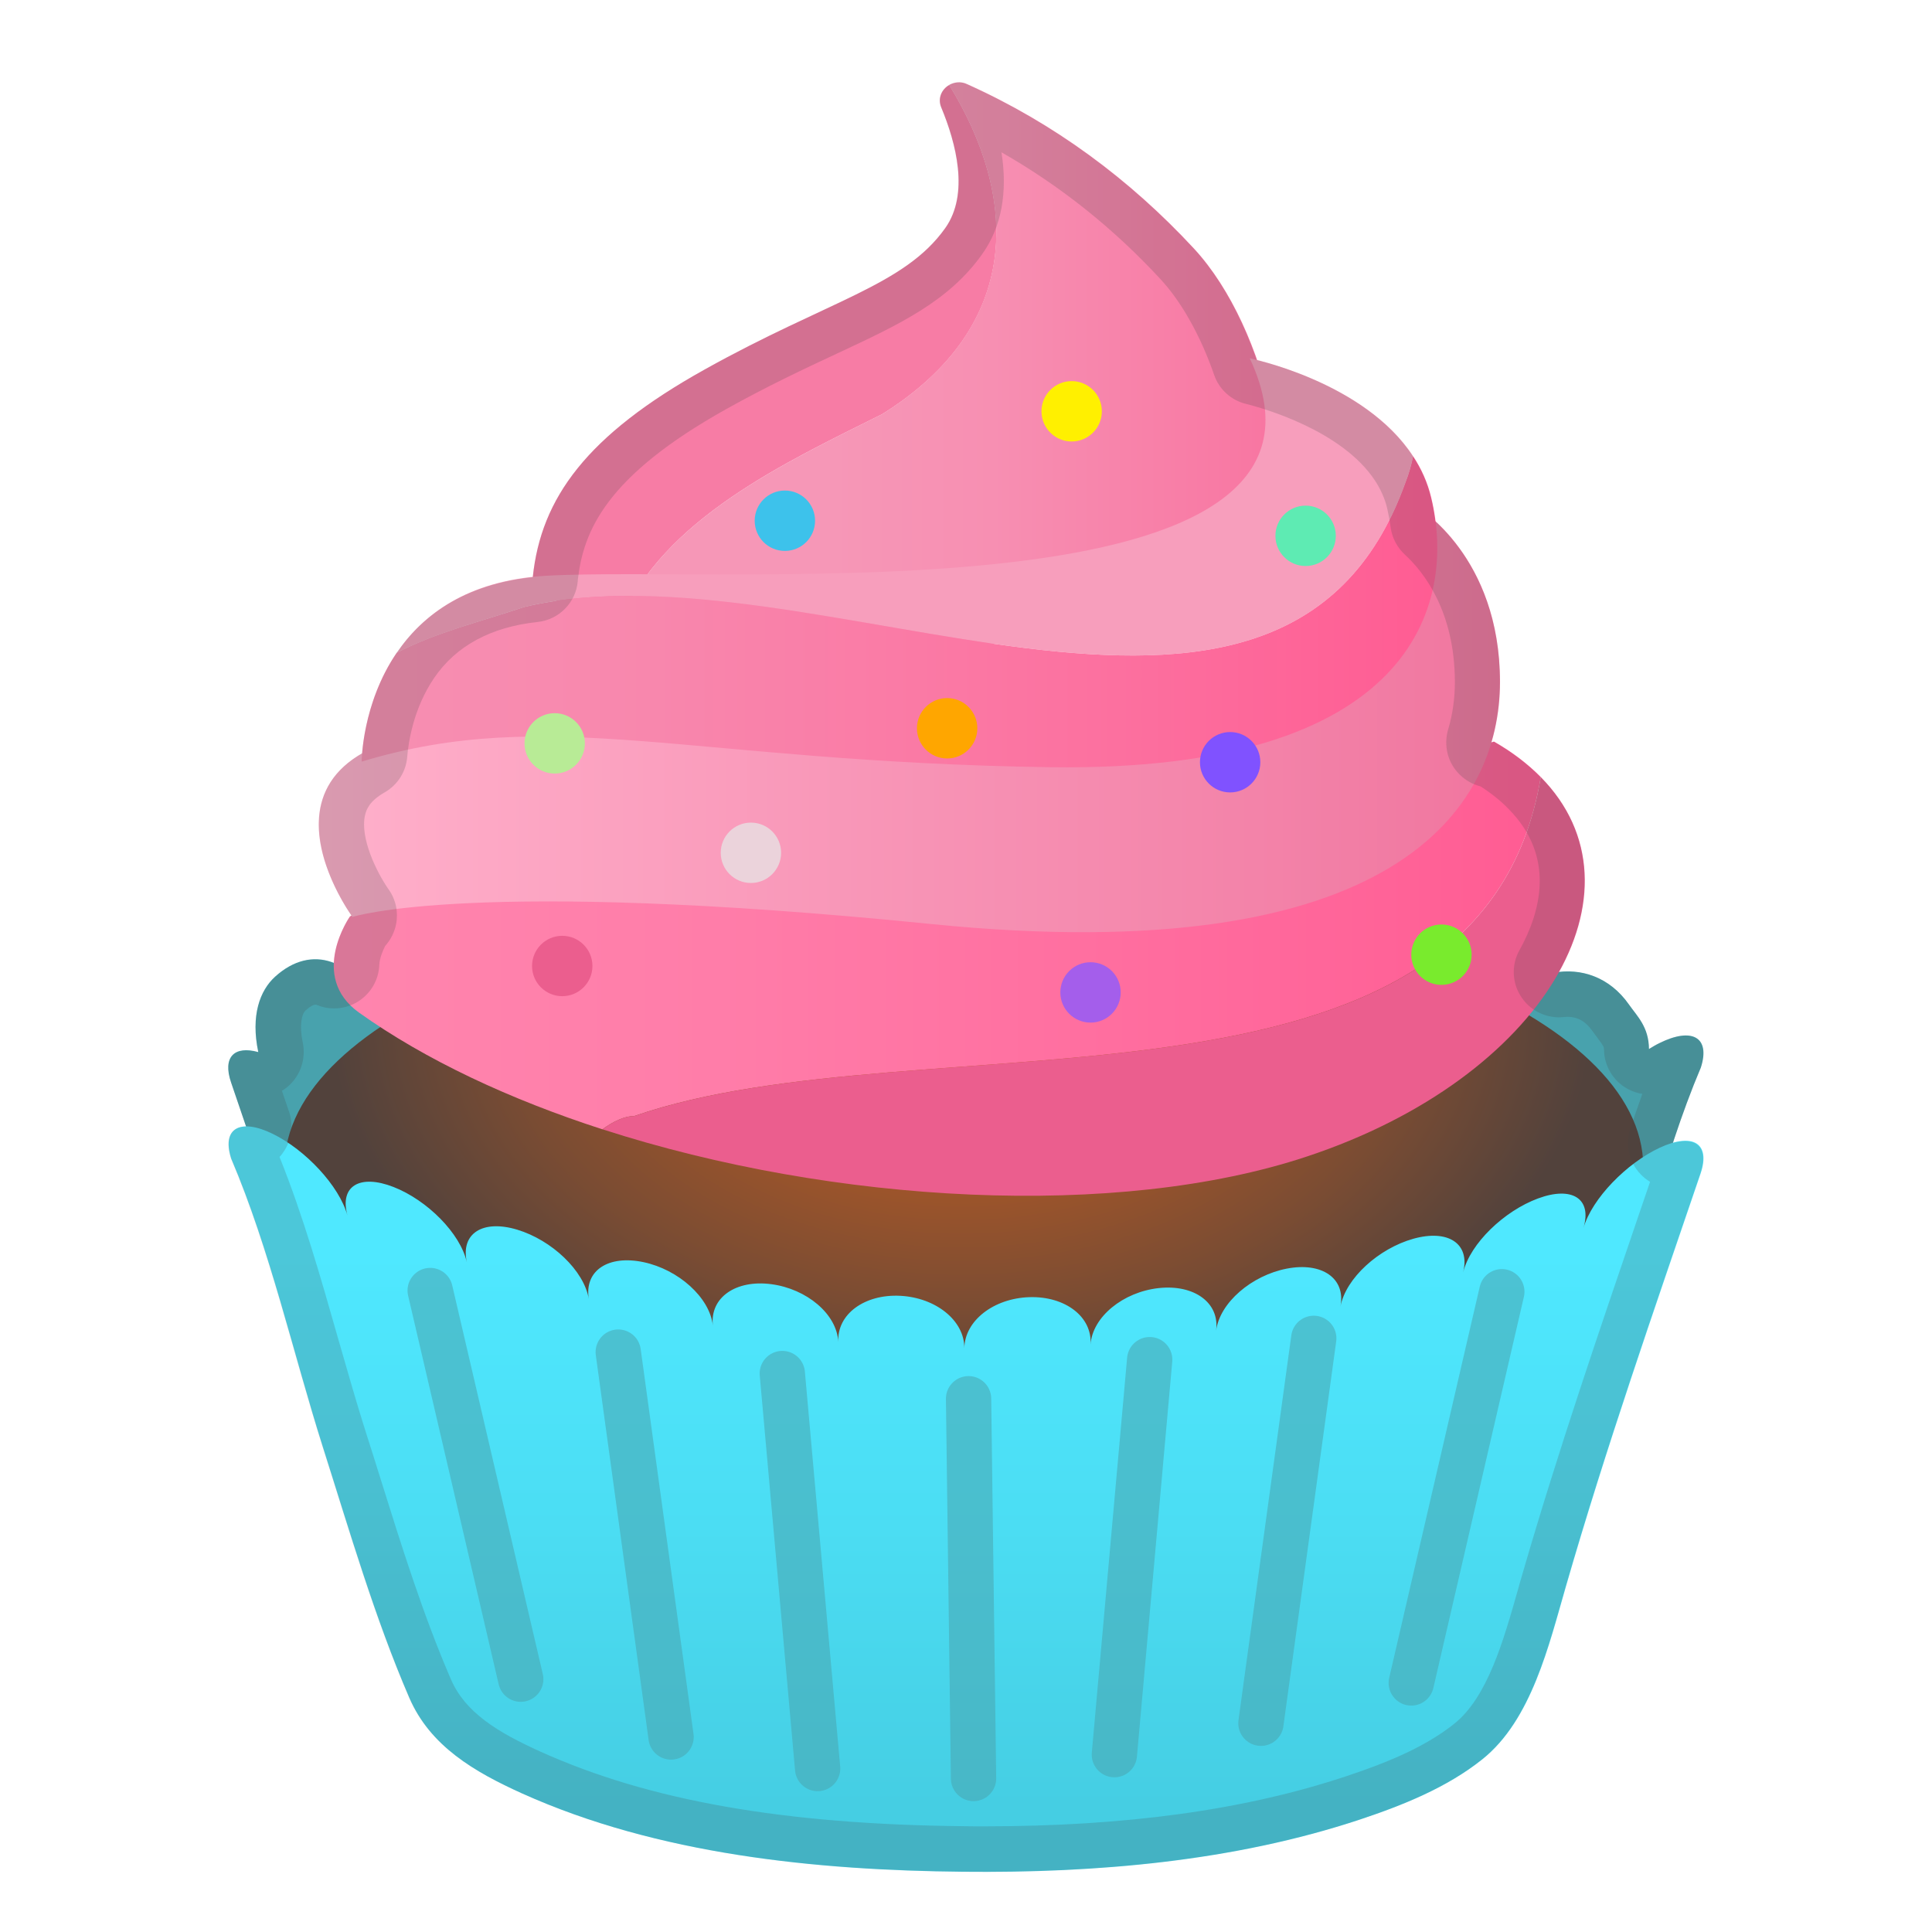
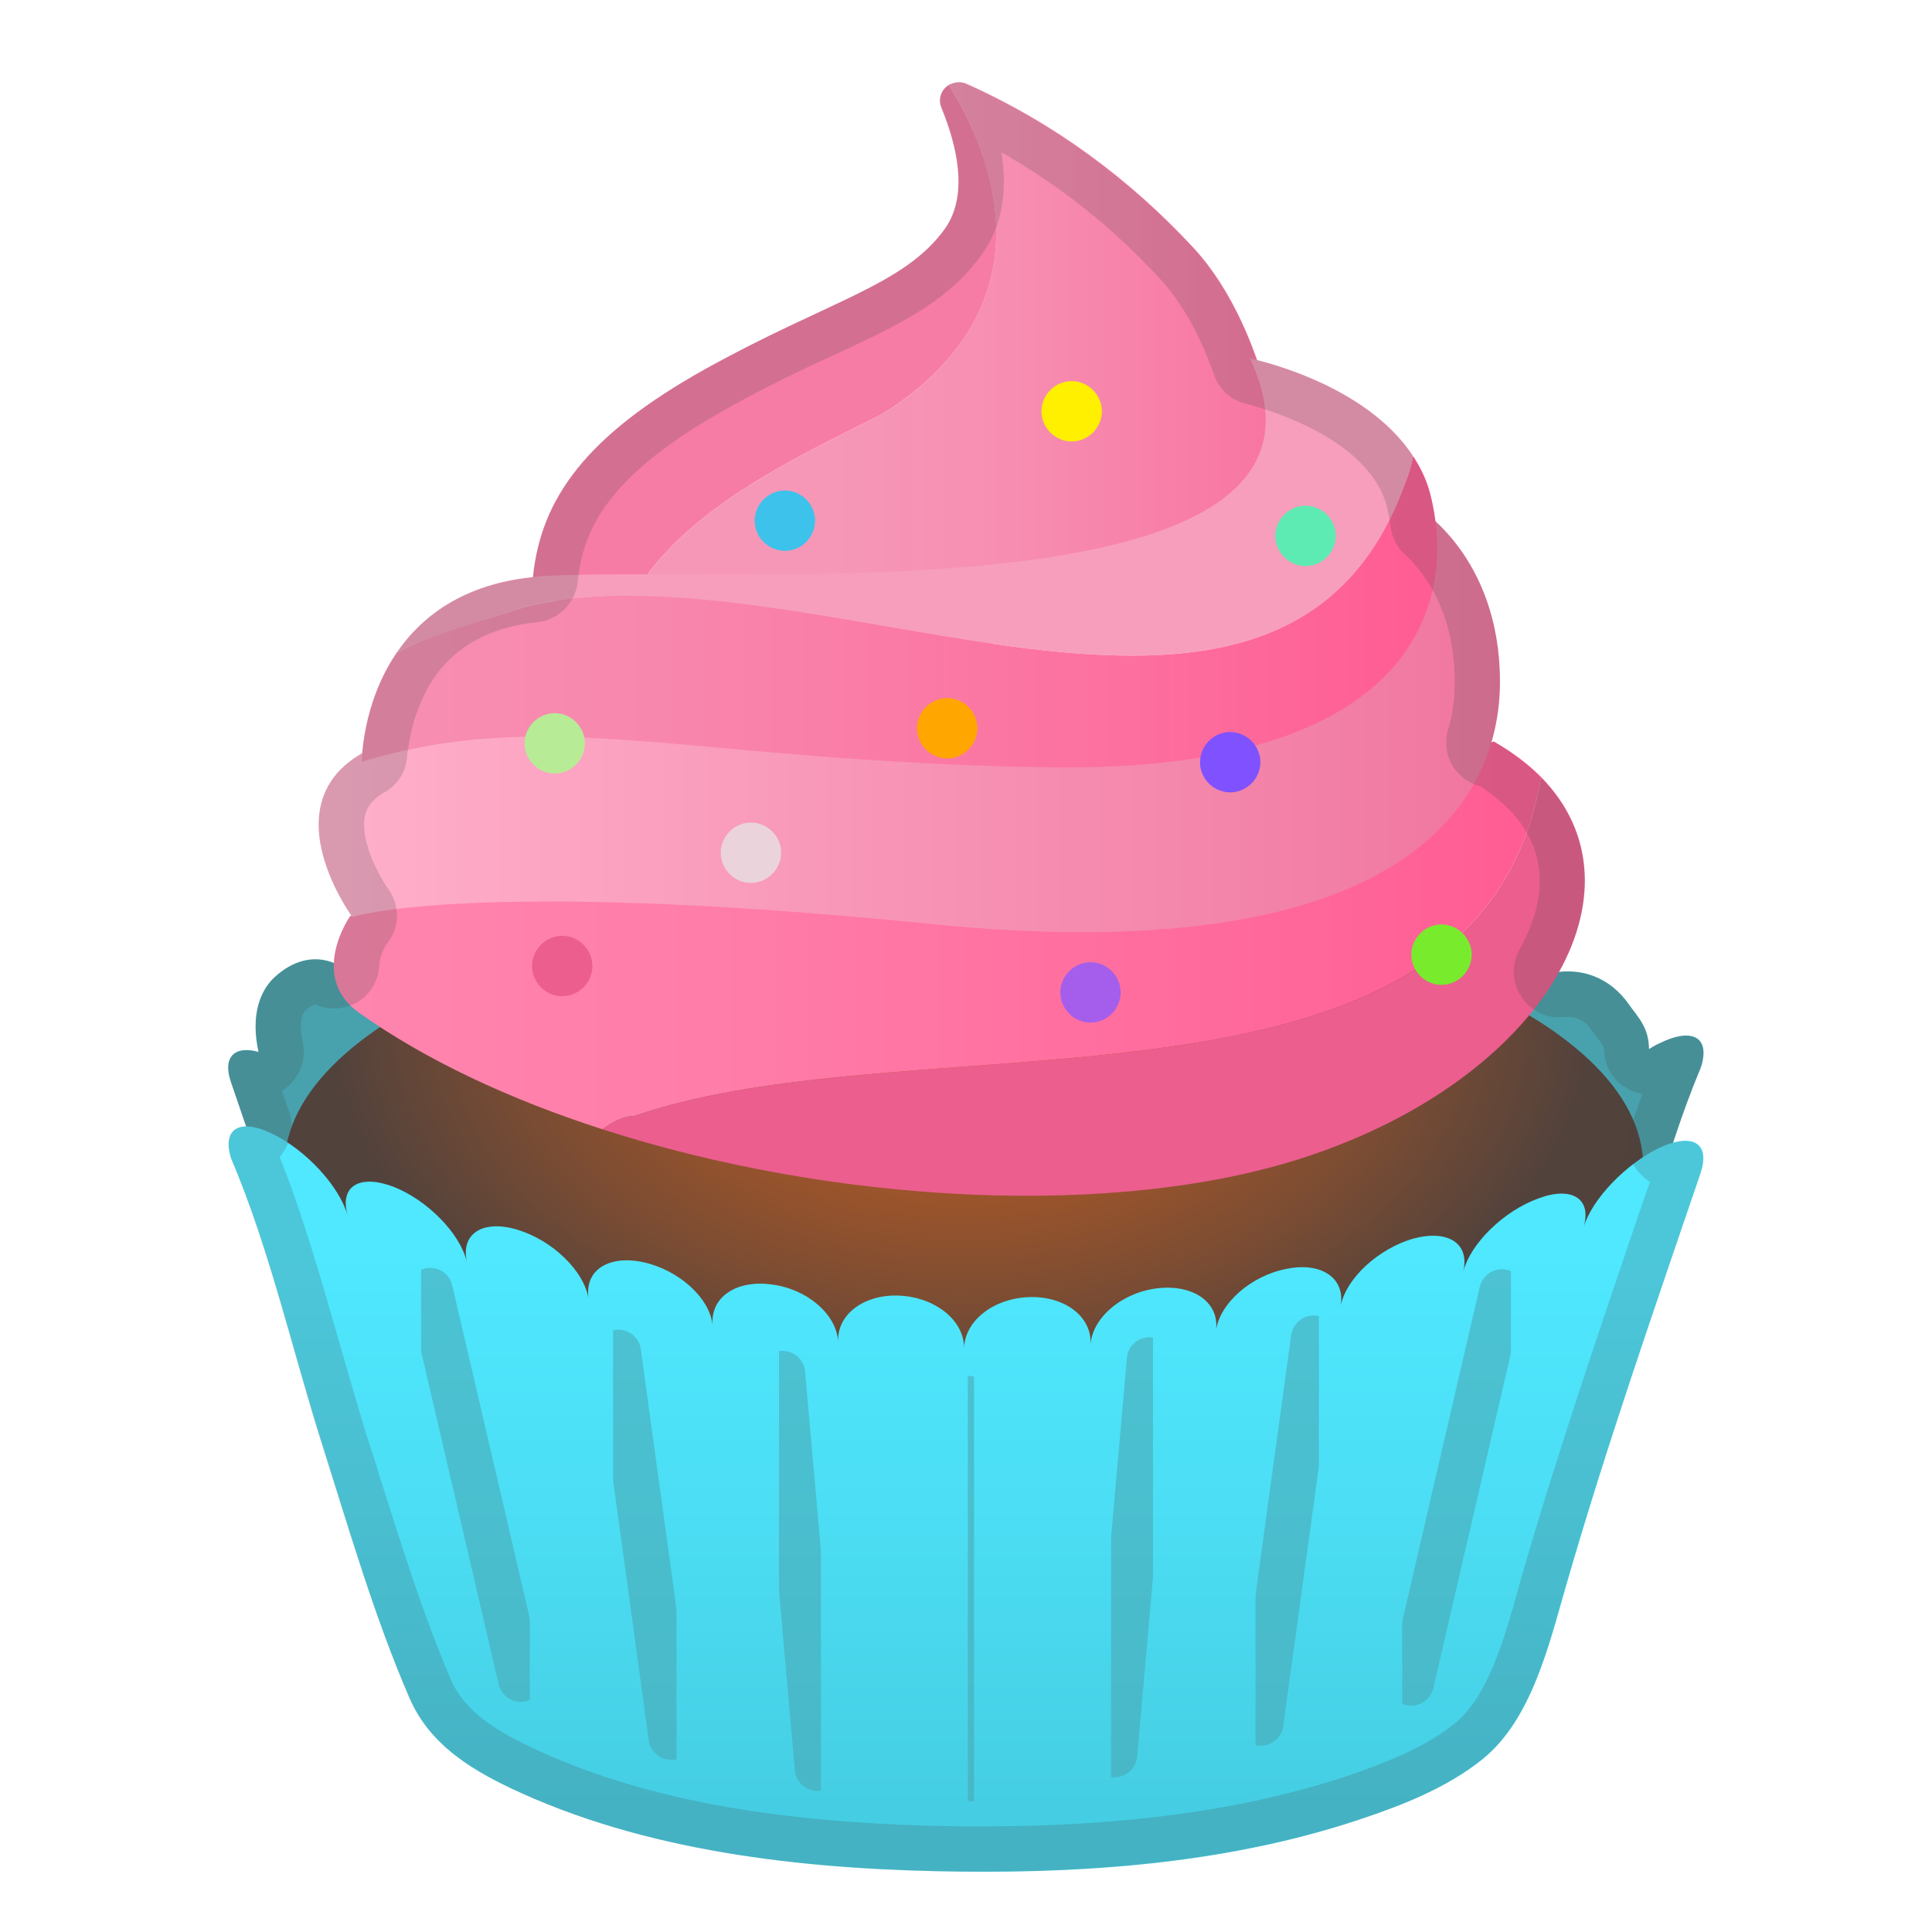
- <svg xmlns="http://www.w3.org/2000/svg" enable-background="new 0 0 128 128" viewBox="0 0 128 128">
-   <radialGradient id="a" cx="63.667" cy="67.667" gradientTransform="matrix(0 1 -1.5658 0 169.62 4)" gradientUnits="userSpaceOnUse" r="26.685">
-     <stop offset="0" stop-color="#be5d23" />
-     <stop offset=".158" stop-color="#b65b25" />
-     <stop offset=".407" stop-color="#9f552a" />
-     <stop offset=".715" stop-color="#7a4c33" />
-     <stop offset=".999" stop-color="#52423c" />
-   </radialGradient>
-   <linearGradient id="b" gradientUnits="userSpaceOnUse" x1="22.114" x2="102.08" y1="61.979" y2="61.979">
-     <stop offset="0" stop-color="#ff85ae" />
-     <stop offset=".317" stop-color="#ff7da9" />
-     <stop offset=".816" stop-color="#ff669a" />
-     <stop offset="1" stop-color="#ff5c93" />
-   </linearGradient>
-   <linearGradient id="c" gradientUnits="userSpaceOnUse" x1="21.117" x2="99.384" y1="47.691" y2="47.691">
-     <stop offset=".003" stop-color="#ffb0cb" />
-     <stop offset=".792" stop-color="#f383a9" />
-     <stop offset="1" stop-color="#f0769f" />
-   </linearGradient>
-   <linearGradient id="d" gradientUnits="userSpaceOnUse" x1="55.086" x2="87.012" y1="24.14" y2="24.14">
-     <stop offset="0" stop-color="#f697b7" />
-     <stop offset=".335" stop-color="#f78fb2" />
-     <stop offset=".862" stop-color="#f878a3" />
-     <stop offset="1" stop-color="#f9719f" />
-   </linearGradient>
-   <linearGradient id="e" gradientUnits="userSpaceOnUse" x1="23.961" x2="95.222" y1="40.522" y2="40.522">
-     <stop offset="0" stop-color="#f78fb2" />
-     <stop offset=".272" stop-color="#f887ad" />
-     <stop offset=".703" stop-color="#fc709f" />
-     <stop offset="1" stop-color="#ff5c93" />
-   </linearGradient>
-   <linearGradient id="f" gradientUnits="userSpaceOnUse" x1="64" x2="64" y1="83" y2="119.62">
-     <stop offset="0" stop-color="#4fe8ff" />
-     <stop offset=".497" stop-color="#4bddf3" />
-     <stop offset="1" stop-color="#45cee3" />
-   </linearGradient>
-   <path d="m109.94 69.11c-.23.11-.46.25-.69.39-.01-1.46-.78-2.17-1.32-2.94-2.6-3.72-7.62-2.31-9.1 1.11-.2.47 3.06 4.72 2.92 5.18-2.16.97-4.24 3.2-4.66 5.15.43-2.01-1.07-2.95-3.34-2.2s-4.42 2.91-4.73 4.91c.32-2-1.3-3.09-3.62-2.53s-4.39 2.55-4.6 4.54c.21-1.99-1.53-3.24-3.87-2.89s-4.34 2.17-4.44 4.15c.09-1.99-1.75-3.4-4.11-3.27s-4.27 1.77-4.25 3.76c-.02-1.98-1.96-3.58-4.32-3.66s-4.18 1.37-4.05 3.36c-.13-1.99-2.17-3.76-4.51-4.06-2.35-.3-4.06.98-3.82 2.97-.24-1.99-2.36-3.94-4.68-4.45s-3.92.61-3.57 2.61c-.35-1.99-2.54-4.11-4.83-4.82-2.29-.7-3.77.27-3.3 2.27-.46-2-5.51-10.45-6.06-11.7-1.48-3.42-4.33-4.5-6.77-2.28-1 .91-1.62 2.56-1.11 4.99-1.59-.44-2.38.33-1.8 2.02 3.17 9.26 6.3 18.68 8.9 28.15 1.11 4.05 2.26 9.3 5.52 12.32 2.34 2.16 5.26 3.66 8.07 4.87 8.39 3.6 17.7 4.7 26.37 4.76 9.28.06 21.08-2.18 29.29-6.85 3.11-1.76 6.07-3.81 7.46-7.26 2.29-5.72 3.95-11.72 5.7-17.46 1.99-6.52 3.49-13.44 6.07-19.53.64-2-.58-2.69-2.75-1.61z" fill="#48a2ad" />
-   <ellipse cx="63.86" cy="77.31" fill="url(#a)" rx="45.01" ry="18.09" />
-   <path d="m102.08 51.48c-.84-.85-1.87-1.65-3.1-2.35 0 0-28.68 9.33-48.64 8.32s-17.02-3.19-27.16 3.27c0 0-2.77 3.96.61 6.37 4.42 3.15 10 5.75 16.12 7.73.74-.54 1.48-.88 2.11-.88 19.03-6.61 56.05 1.77 60.06-22.46z" fill="url(#b)" />
-   <path d="m102.08 51.48c-4.01 24.23-41.03 15.85-60.05 22.46-.63 0-1.37.33-2.11.88 15.35 4.96 34.13 5.97 46.67 1.8 15.75-5.22 22.86-17.67 15.49-25.14z" fill="#eb5e8e" />
-   <path d="m93.95 33.63s5.43 3.22 5.43 11.55-6.93 19.13-37.68 16.04c-30.48-3.07-38.35-.47-38.35-.47s-9.34-12.68 10.18-12.61c17.47.06 43.45 2.12 49.57-1.76 9.11-5.8 9.45-5.96 10.85-12.75z" fill="url(#c)" />
-   <path d="m58.45 27.44c9.46-5.91 8.95-14.5 4.44-21.81-.49.28-.78.87-.53 1.48.99 2.38 1.87 5.74.27 8-2.71 3.82-7.73 4.79-15.94 9.37-7.83 4.36-10.84 8.52-11.39 13.74-.05.49.23.96.69 1.19.88.44 2.56 1.16 5.1 1.82 2.76-6.83 11.07-10.65 17.36-13.79z" fill="#f77ca5" />
-   <path d="m79.09 16.45c-4.23-4.56-9.23-8.28-15.02-10.88-.42-.19-.85-.13-1.19.06 4.51 7.3 5.02 15.89-4.44 21.81-6.28 3.14-14.59 6.96-17.36 13.79 2.76.72 6.54 1.37 11.46 1.52 12.06.36 28.31-.3 31.07-5.03 2.77-4.72.46-15.9-4.52-21.27z" fill="url(#d)" />
-   <path d="m93.1 32c.23-.58.4-1.18.52-1.78-3.24-4.96-10.82-6.48-10.82-6.48 8.22 17.5-34.56 13.69-46.68 14.41-5.16.31-8.12 2.58-9.83 5.1 2.53-1.32 5.49-2.05 8.46-3.04 19.14-4.56 50.14 14.59 58.35-8.21z" fill="#f79ebc" />
-   <path d="m94.82 32.96c-.24-1.01-.66-1.92-1.2-2.74-.12.61-.29 1.2-.52 1.78-8.21 22.8-39.21 3.65-58.36 8.21-2.96.99-5.93 1.71-8.46 3.04-2.31 3.39-2.32 7.21-2.32 7.21 12.47-3.78 21.67.02 45.64.37 23.97.33 26.94-10.71 25.22-17.87z" fill="url(#e)" />
-   <path d="m109.96 76.04c-2.19 1.02-4.48 3.36-5.05 5.31.58-1.95-.77-2.78-3.01-1.95-2.25.83-4.49 2.98-4.96 4.89.47-1.91-1.01-2.86-3.3-2.22s-4.48 2.61-4.83 4.49c.36-1.88-1.24-2.96-3.56-2.51s-4.44 2.25-4.68 4.11c.25-1.86-1.47-3.08-3.81-2.82-2.35.26-4.38 1.9-4.51 3.74.13-1.84-1.68-3.21-4.04-3.14s-4.3 1.55-4.32 3.39c.02-1.84-1.89-3.36-4.25-3.48-2.35-.12-4.2 1.21-4.1 3.06-.09-1.85-2.09-3.52-4.44-3.83-2.34-.31-4.08.88-3.87 2.74-.21-1.86-2.28-3.71-4.6-4.2s-3.93.55-3.62 2.44c-.32-1.89-2.46-3.9-4.74-4.59s-3.77.24-3.34 2.16c-.43-1.92-2.63-4.12-4.86-4.99s-3.59-.07-3.05 1.89c-.54-1.96-2.78-4.35-4.95-5.41s-3.39-.37-2.75 1.64c2.58 6.06 4.09 12.85 6.08 19.13 1.76 5.53 3.42 11.26 5.72 16.59 1.39 3.22 4.33 4.92 7.47 6.34 8.99 4.05 19.49 5.1 29.23 5.19 8.8.09 17.92-.68 26.31-3.47 2.82-.94 5.74-2.11 8.08-3.98 3.27-2.61 4.42-7.6 5.54-11.46 2.67-9.24 5.82-18.25 8.92-27.35.68-2.02-.52-2.73-2.71-1.71z" fill="url(#f)" />
-   <circle cx="36.75" cy="49.25" fill="#b8eb96" r="2" />
-   <circle cx="49.75" cy="56.5" fill="#ebd3db" r="2" />
-   <circle cx="37.25" cy="64" fill="#eb5e8e" r="2" />
-   <circle cx="52" cy="34.5" fill="#3dc2eb" r="2" />
-   <circle cx="62.75" cy="48.25" fill="#ffa600" r="2" />
-   <circle cx="95.5" cy="63.25" fill="#79eb2d" r="2" />
-   <circle cx="71" cy="27.25" fill="#fff000" r="2" />
-   <circle cx="81.5" cy="50.5" fill="#8052ff" r="2" />
-   <circle cx="86.5" cy="35.5" fill="#5eebb3" r="2" />
-   <circle cx="72.25" cy="65.75" fill="#a45eeb" r="2" />
-   <g style="fill:none;stroke:#49a5b0;stroke-linecap:round;stroke-linejoin:round;stroke-miterlimit:10;stroke-width:3">
-     <path d="m28.5 85.5 6 25.75" opacity=".56" />
-     <path d="m99.5 85.58-6 25.92" opacity=".56" />
-     <path d="m40.96 89.58 3.5 25.5" opacity=".56" />
-     <path d="m87.04 88.67-3.5 25.5" opacity=".56" />
-     <path d="m51.83 91 2.34 26.17" opacity=".56" />
-     <path d="m76.17 90.08-2.34 26.17" opacity=".56" />
-     <path d="m64.17 92.67.33 25.16" opacity=".56" />
+ <svg xmlns="http://www.w3.org/2000/svg" xmlns:xlink="http://www.w3.org/1999/xlink" width="16pt" height="16pt" viewBox="0 0 16 16" version="1.1">
+   <defs>
+     <radialGradient id="radial0" gradientUnits="userSpaceOnUse" cx="63.667" cy="67.667" fx="63.667" fy="67.667" r="26.685" gradientTransform="matrix(0,0.125,-0.195725,0,21.2025,0.5)">
+       <stop offset="0" style="stop-color:rgb(74.51%,36.471%,13.725%);stop-opacity:1;" />
+       <stop offset="0.158" style="stop-color:rgb(71.373%,35.686%,14.51%);stop-opacity:1;" />
+       <stop offset="0.407" style="stop-color:rgb(62.353%,33.333%,16.471%);stop-opacity:1;" />
+       <stop offset="0.715" style="stop-color:rgb(47.843%,29.804%,20%);stop-opacity:1;" />
+       <stop offset="0.999" style="stop-color:rgb(32.157%,25.882%,23.529%);stop-opacity:1;" />
+     </radialGradient>
+     <linearGradient id="linear0" gradientUnits="userSpaceOnUse" x1="22.114" y1="61.979" x2="102.08" y2="61.979" gradientTransform="matrix(0.125,0,0,0.125,0,0)">
+       <stop offset="0" style="stop-color:rgb(100%,52.157%,68.235%);stop-opacity:1;" />
+       <stop offset="0.317" style="stop-color:rgb(100%,49.02%,66.275%);stop-opacity:1;" />
+       <stop offset="0.816" style="stop-color:rgb(100%,40%,60.392%);stop-opacity:1;" />
+       <stop offset="1" style="stop-color:rgb(100%,36.078%,57.647%);stop-opacity:1;" />
+     </linearGradient>
+     <linearGradient id="linear1" gradientUnits="userSpaceOnUse" x1="21.117" y1="47.691" x2="99.384" y2="47.691" gradientTransform="matrix(0.125,0,0,0.125,0,0)">
+       <stop offset="0.003" style="stop-color:rgb(100%,69.02%,79.608%);stop-opacity:1;" />
+       <stop offset="0.792" style="stop-color:rgb(95.294%,51.373%,66.275%);stop-opacity:1;" />
+       <stop offset="1" style="stop-color:rgb(94.118%,46.275%,62.353%);stop-opacity:1;" />
+     </linearGradient>
+     <linearGradient id="linear2" gradientUnits="userSpaceOnUse" x1="55.086" y1="24.14" x2="87.012" y2="24.14" gradientTransform="matrix(0.125,0,0,0.125,0,0)">
+       <stop offset="0" style="stop-color:rgb(96.471%,59.216%,71.765%);stop-opacity:1;" />
+       <stop offset="0.335" style="stop-color:rgb(96.863%,56.078%,69.804%);stop-opacity:1;" />
+       <stop offset="0.862" style="stop-color:rgb(97.255%,47.059%,63.922%);stop-opacity:1;" />
+       <stop offset="1" style="stop-color:rgb(97.647%,44.314%,62.353%);stop-opacity:1;" />
+     </linearGradient>
+     <linearGradient id="linear3" gradientUnits="userSpaceOnUse" x1="23.961" y1="40.522" x2="95.222" y2="40.522" gradientTransform="matrix(0.125,0,0,0.125,0,0)">
+       <stop offset="0" style="stop-color:rgb(96.863%,56.078%,69.804%);stop-opacity:1;" />
+       <stop offset="0.272" style="stop-color:rgb(97.255%,52.941%,67.843%);stop-opacity:1;" />
+       <stop offset="0.703" style="stop-color:rgb(98.824%,43.922%,62.353%);stop-opacity:1;" />
+       <stop offset="1" style="stop-color:rgb(100%,36.078%,57.647%);stop-opacity:1;" />
+     </linearGradient>
+     <linearGradient id="linear4" gradientUnits="userSpaceOnUse" x1="64" y1="83" x2="64" y2="119.62" gradientTransform="matrix(0.125,0,0,0.125,0,0)">
+       <stop offset="0" style="stop-color:rgb(30.98%,90.98%,100%);stop-opacity:1;" />
+       <stop offset="0.497" style="stop-color:rgb(29.412%,86.667%,95.294%);stop-opacity:1;" />
+       <stop offset="1" style="stop-color:rgb(27.059%,80.784%,89.02%);stop-opacity:1;" />
+     </linearGradient>
+     <filter id="alpha" filterUnits="objectBoundingBox" x="0%" y="0%" width="100%" height="100%">
+       <feColorMatrix type="matrix" in="SourceGraphic" values="0 0 0 0 1 0 0 0 0 1 0 0 0 0 1 0 0 0 1 0" />
+     </filter>
+     <mask id="mask0">
+       <g filter="url(#alpha)">
+         <rect x="0" y="0" width="16" height="16" style="fill:rgb(0%,0%,0%);fill-opacity:0.561;stroke:none;" />
+       </g>
+     </mask>
+     <clipPath id="clip1">
+       <rect x="0" y="0" width="16" height="16" />
+     </clipPath>
+     <g id="surface5" clip-path="url(#clip1)">
+       <path style="fill:none;stroke-width:3;stroke-linecap:round;stroke-linejoin:round;stroke:rgb(28.627%,64.706%,69.02%);stroke-opacity:1;stroke-miterlimit:10;" d="M 28.5 85.5 L 34.5 111.25 " transform="matrix(0.125,0,0,0.125,0,0)" />
+     </g>
+     <mask id="mask1">
+       <g filter="url(#alpha)">
+         <rect x="0" y="0" width="16" height="16" style="fill:rgb(0%,0%,0%);fill-opacity:0.561;stroke:none;" />
+       </g>
+     </mask>
+     <clipPath id="clip2">
+       <rect x="0" y="0" width="16" height="16" />
+     </clipPath>
+     <g id="surface8" clip-path="url(#clip2)">
+       <path style="fill:none;stroke-width:3;stroke-linecap:round;stroke-linejoin:round;stroke:rgb(28.627%,64.706%,69.02%);stroke-opacity:1;stroke-miterlimit:10;" d="M 99.5 85.594 L 93.5 111.5 " transform="matrix(0.125,0,0,0.125,0,0)" />
+     </g>
+     <mask id="mask2">
+       <g filter="url(#alpha)">
+         <rect x="0" y="0" width="16" height="16" style="fill:rgb(0%,0%,0%);fill-opacity:0.561;stroke:none;" />
+       </g>
+     </mask>
+     <clipPath id="clip3">
+       <rect x="0" y="0" width="16" height="16" />
+     </clipPath>
+     <g id="surface11" clip-path="url(#clip3)">
+       <path style="fill:none;stroke-width:3;stroke-linecap:round;stroke-linejoin:round;stroke:rgb(28.627%,64.706%,69.02%);stroke-opacity:1;stroke-miterlimit:10;" d="M 40.969 89.594 L 44.469 115.094 " transform="matrix(0.125,0,0,0.125,0,0)" />
+     </g>
+     <mask id="mask3">
+       <g filter="url(#alpha)">
+         <rect x="0" y="0" width="16" height="16" style="fill:rgb(0%,0%,0%);fill-opacity:0.561;stroke:none;" />
+       </g>
+     </mask>
+     <clipPath id="clip4">
+       <rect x="0" y="0" width="16" height="16" />
+     </clipPath>
+     <g id="surface14" clip-path="url(#clip4)">
+       <path style="fill:none;stroke-width:3;stroke-linecap:round;stroke-linejoin:round;stroke:rgb(28.627%,64.706%,69.02%);stroke-opacity:1;stroke-miterlimit:10;" d="M 87.031 88.656 L 83.531 114.156 " transform="matrix(0.125,0,0,0.125,0,0)" />
+     </g>
+     <mask id="mask4">
+       <g filter="url(#alpha)">
+         <rect x="0" y="0" width="16" height="16" style="fill:rgb(0%,0%,0%);fill-opacity:0.561;stroke:none;" />
+       </g>
+     </mask>
+     <clipPath id="clip5">
+       <rect x="0" y="0" width="16" height="16" />
+     </clipPath>
+     <g id="surface17" clip-path="url(#clip5)">
+       <path style="fill:none;stroke-width:3;stroke-linecap:round;stroke-linejoin:round;stroke:rgb(28.627%,64.706%,69.02%);stroke-opacity:1;stroke-miterlimit:10;" d="M 51.844 91 L 54.156 117.156 " transform="matrix(0.125,0,0,0.125,0,0)" />
+     </g>
+     <mask id="mask5">
+       <g filter="url(#alpha)">
+         <rect x="0" y="0" width="16" height="16" style="fill:rgb(0%,0%,0%);fill-opacity:0.561;stroke:none;" />
+       </g>
+     </mask>
+     <clipPath id="clip6">
+       <rect x="0" y="0" width="16" height="16" />
+     </clipPath>
+     <g id="surface20" clip-path="url(#clip6)">
+       <path style="fill:none;stroke-width:3;stroke-linecap:round;stroke-linejoin:round;stroke:rgb(28.627%,64.706%,69.02%);stroke-opacity:1;stroke-miterlimit:10;" d="M 76.156 90.094 L 73.844 116.25 " transform="matrix(0.125,0,0,0.125,0,0)" />
+     </g>
+     <mask id="mask6">
+       <g filter="url(#alpha)">
+         <rect x="0" y="0" width="16" height="16" style="fill:rgb(0%,0%,0%);fill-opacity:0.561;stroke:none;" />
+       </g>
+     </mask>
+     <clipPath id="clip7">
+       <rect x="0" y="0" width="16" height="16" />
+     </clipPath>
+     <g id="surface23" clip-path="url(#clip7)">
+       <path style="fill:none;stroke-width:3;stroke-linecap:round;stroke-linejoin:round;stroke:rgb(28.627%,64.706%,69.02%);stroke-opacity:1;stroke-miterlimit:10;" d="M 64.156 92.656 L 64.5 117.844 " transform="matrix(0.125,0,0,0.125,0,0)" />
+     </g>
+     <mask id="mask7">
+       <g filter="url(#alpha)">
+         <rect x="0" y="0" width="16" height="16" style="fill:rgb(0%,0%,0%);fill-opacity:0.2;stroke:none;" />
+       </g>
+     </mask>
+     <clipPath id="clip8">
+       <rect x="0" y="0" width="16" height="16" />
+     </clipPath>
+     <g id="surface26" clip-path="url(#clip8)">
+       <path style=" stroke:none;fill-rule:nonzero;fill:rgb(25.882%,25.882%,25.882%);fill-opacity:1;" d="M 8.293 1.262 C 8.777 1.535 9.219 1.887 9.609 2.312 C 9.785 2.5 9.941 2.781 10.055 3.105 C 10.098 3.227 10.195 3.316 10.32 3.344 C 10.449 3.379 11.113 3.559 11.391 3.984 C 11.438 4.055 11.469 4.129 11.488 4.207 C 11.5 4.258 11.508 4.309 11.516 4.363 C 11.527 4.453 11.57 4.535 11.637 4.594 C 11.789 4.734 12.047 5.059 12.047 5.648 C 12.047 5.785 12.031 5.918 11.992 6.043 C 11.953 6.176 11.988 6.32 12.09 6.418 C 12.141 6.465 12.199 6.496 12.262 6.512 C 12.348 6.57 12.426 6.633 12.492 6.699 C 12.887 7.098 12.758 7.555 12.582 7.867 C 12.516 7.992 12.52 8.141 12.602 8.258 C 12.672 8.363 12.789 8.426 12.91 8.426 C 12.926 8.426 12.941 8.422 12.953 8.422 C 12.965 8.422 12.977 8.422 12.984 8.422 C 13.066 8.422 13.133 8.457 13.184 8.535 C 13.199 8.555 13.215 8.578 13.23 8.598 C 13.281 8.664 13.281 8.672 13.285 8.691 C 13.285 8.828 13.359 8.953 13.48 9.016 C 13.516 9.039 13.559 9.051 13.602 9.059 C 13.57 9.148 13.535 9.246 13.5 9.348 C 13.457 9.48 13.488 9.625 13.586 9.723 C 13.609 9.75 13.637 9.77 13.664 9.789 L 13.578 10.035 C 13.246 11.012 12.902 12.02 12.609 13.031 C 12.594 13.078 12.582 13.125 12.57 13.172 C 12.453 13.586 12.32 14.055 12.043 14.277 C 11.785 14.484 11.445 14.609 11.148 14.711 C 10.309 14.988 9.324 15.125 8.145 15.125 C 8.09 15.125 8.035 15.125 7.984 15.125 C 6.492 15.109 5.379 14.914 4.48 14.508 C 4.117 14.344 3.852 14.18 3.734 13.91 C 3.504 13.375 3.324 12.793 3.145 12.23 C 3.109 12.109 3.07 11.988 3.031 11.871 C 2.953 11.613 2.875 11.344 2.801 11.086 C 2.656 10.586 2.512 10.07 2.316 9.582 C 2.328 9.57 2.336 9.559 2.344 9.543 C 2.414 9.445 2.434 9.32 2.395 9.207 L 2.344 9.062 C 2.34 9.055 2.34 9.043 2.336 9.035 C 2.359 9.02 2.379 9.004 2.398 8.984 C 2.492 8.895 2.535 8.766 2.508 8.637 C 2.477 8.492 2.496 8.398 2.531 8.367 C 2.57 8.332 2.598 8.32 2.613 8.32 C 2.613 8.32 2.617 8.32 2.625 8.324 C 2.672 8.344 2.719 8.352 2.766 8.352 C 2.836 8.352 2.91 8.332 2.969 8.293 C 3.074 8.227 3.137 8.113 3.141 7.992 C 3.145 7.934 3.172 7.871 3.191 7.832 C 3.234 7.785 3.266 7.723 3.281 7.656 C 3.301 7.555 3.277 7.449 3.219 7.367 C 3.117 7.223 2.98 6.941 3.023 6.754 C 3.035 6.703 3.062 6.633 3.184 6.562 C 3.293 6.5 3.363 6.391 3.371 6.266 C 3.383 6.156 3.422 5.871 3.594 5.613 C 3.777 5.348 4.066 5.191 4.453 5.152 C 4.629 5.133 4.77 4.988 4.785 4.812 L 4.785 4.805 C 4.832 4.398 5.016 3.945 6.016 3.387 C 6.363 3.191 6.664 3.051 6.93 2.93 C 7.449 2.688 7.855 2.496 8.133 2.105 C 8.293 1.883 8.348 1.594 8.293 1.262 M 7.941 0.68 C 7.914 0.68 7.887 0.691 7.859 0.703 C 7.797 0.738 7.762 0.812 7.793 0.891 C 7.918 1.188 8.027 1.605 7.828 1.891 C 7.488 2.367 6.859 2.488 5.836 3.059 C 4.859 3.605 4.48 4.125 4.414 4.777 L 4.414 4.781 C 3.832 4.84 3.488 5.109 3.285 5.406 C 3.062 5.734 3.012 6.094 3 6.238 C 2.285 6.648 2.844 7.488 2.91 7.582 C 2.906 7.586 2.902 7.59 2.898 7.59 C 2.898 7.59 2.773 7.77 2.766 7.977 C 2.715 7.957 2.664 7.945 2.609 7.945 C 2.5 7.945 2.387 7.992 2.277 8.09 C 2.152 8.203 2.078 8.41 2.141 8.715 C 2.102 8.703 2.07 8.699 2.039 8.699 C 1.91 8.699 1.855 8.797 1.914 8.969 C 1.957 9.086 1.996 9.207 2.039 9.328 C 1.914 9.328 1.859 9.422 1.914 9.594 C 2.234 10.352 2.422 11.199 2.672 11.984 C 2.891 12.676 3.102 13.391 3.387 14.059 C 3.562 14.461 3.93 14.672 4.32 14.852 C 5.445 15.359 6.758 15.488 7.977 15.5 C 8.031 15.5 8.086 15.5 8.141 15.5 C 9.188 15.5 10.266 15.398 11.266 15.066 C 11.617 14.949 11.98 14.805 12.273 14.57 C 12.684 14.242 12.828 13.621 12.965 13.137 C 13.301 11.984 13.695 10.855 14.082 9.719 C 14.141 9.547 14.086 9.449 13.953 9.449 C 13.926 9.449 13.891 9.453 13.855 9.465 C 13.922 9.254 14 9.047 14.082 8.844 C 14.141 8.672 14.086 8.578 13.957 8.578 C 13.898 8.578 13.828 8.598 13.742 8.641 C 13.711 8.652 13.684 8.672 13.656 8.688 C 13.652 8.504 13.559 8.418 13.488 8.32 C 13.355 8.129 13.168 8.047 12.984 8.047 C 12.957 8.047 12.934 8.047 12.91 8.051 C 13.227 7.48 13.203 6.887 12.758 6.438 C 12.652 6.328 12.523 6.23 12.371 6.141 C 12.371 6.141 12.363 6.145 12.352 6.148 C 12.398 5.98 12.422 5.809 12.422 5.648 C 12.422 4.914 12.086 4.5 11.887 4.316 C 11.879 4.25 11.867 4.184 11.852 4.121 C 11.82 3.992 11.766 3.879 11.699 3.777 C 11.355 3.25 10.617 3.035 10.406 2.98 C 10.285 2.629 10.105 2.297 9.887 2.059 C 9.355 1.488 8.73 1.023 8.008 0.699 C 7.988 0.688 7.965 0.68 7.941 0.68 Z M 7.941 0.68 " />
+     </g>
+   </defs>
+   <g id="surface1">
+     <path style=" stroke:none;fill-rule:nonzero;fill:rgb(28.235%,63.529%,67.843%);fill-opacity:1;" d="M 13.742 8.641 C 13.715 8.652 13.684 8.672 13.656 8.688 C 13.656 8.504 13.559 8.418 13.492 8.32 C 13.168 7.855 12.539 8.031 12.355 8.457 C 12.328 8.516 12.734 9.047 12.719 9.105 C 12.449 9.227 12.188 9.508 12.137 9.75 C 12.191 9.5 12.004 9.383 11.719 9.477 C 11.434 9.57 11.168 9.84 11.129 10.09 C 11.168 9.84 10.965 9.703 10.676 9.773 C 10.387 9.844 10.125 10.09 10.102 10.34 C 10.125 10.09 9.91 9.934 9.617 9.98 C 9.324 10.023 9.074 10.25 9.062 10.496 C 9.074 10.25 8.844 10.074 8.547 10.09 C 8.254 10.105 8.016 10.309 8.016 10.559 C 8.016 10.312 7.77 10.109 7.477 10.102 C 7.18 10.09 6.953 10.273 6.969 10.52 C 6.953 10.273 6.699 10.051 6.406 10.016 C 6.113 9.977 5.898 10.137 5.93 10.387 C 5.898 10.137 5.633 9.891 5.344 9.828 C 5.055 9.766 4.855 9.906 4.898 10.156 C 4.855 9.906 4.578 9.641 4.293 9.551 C 4.008 9.465 3.824 9.586 3.883 9.836 C 3.824 9.586 3.191 8.531 3.125 8.375 C 2.938 7.945 2.582 7.812 2.277 8.09 C 2.152 8.203 2.074 8.41 2.141 8.711 C 1.941 8.656 1.84 8.754 1.914 8.965 C 2.309 10.121 2.703 11.301 3.027 12.484 C 3.164 12.988 3.309 13.645 3.715 14.023 C 4.008 14.293 4.375 14.48 4.727 14.633 C 5.773 15.082 6.938 15.219 8.02 15.227 C 9.18 15.234 10.656 14.953 11.684 14.371 C 12.07 14.152 12.441 13.895 12.613 13.465 C 12.902 12.75 13.109 12 13.328 11.281 C 13.578 10.465 13.766 9.602 14.086 8.84 C 14.168 8.59 14.016 8.504 13.742 8.641 Z M 13.742 8.641 " />
+     <path style=" stroke:none;fill-rule:nonzero;fill:url(#radial0);" d="M 13.609 9.664 C 13.609 8.414 11.09 7.402 7.984 7.402 C 4.875 7.402 2.355 8.414 2.355 9.664 C 2.355 10.914 4.875 11.926 7.984 11.926 C 11.09 11.926 13.609 10.914 13.609 9.664 Z M 13.609 9.664 " />
+     <path style=" stroke:none;fill-rule:nonzero;fill:url(#linear0);" d="M 12.762 6.434 C 12.656 6.328 12.527 6.23 12.371 6.141 C 12.371 6.141 8.789 7.309 6.293 7.18 C 3.797 7.055 4.164 6.781 2.898 7.59 C 2.898 7.59 2.551 8.086 2.973 8.387 C 3.527 8.781 4.223 9.105 4.988 9.352 C 5.082 9.285 5.172 9.242 5.254 9.242 C 7.633 8.418 12.258 9.465 12.762 6.434 Z M 12.762 6.434 " />
+     <path style=" stroke:none;fill-rule:nonzero;fill:rgb(92.157%,36.863%,55.686%);fill-opacity:1;" d="M 12.762 6.434 C 12.258 9.465 7.633 8.418 5.254 9.242 C 5.176 9.242 5.082 9.285 4.988 9.352 C 6.91 9.973 9.258 10.098 10.824 9.578 C 12.793 8.926 13.68 7.367 12.762 6.434 Z M 12.762 6.434 " />
+     <path style=" stroke:none;fill-rule:nonzero;fill:url(#linear1);" d="M 11.742 4.203 C 11.742 4.203 12.422 4.605 12.422 5.648 C 12.422 6.688 11.555 8.039 7.711 7.652 C 3.902 7.27 2.918 7.594 2.918 7.594 C 2.918 7.594 1.75 6.008 4.191 6.016 C 6.375 6.023 9.621 6.281 10.387 5.797 C 11.527 5.074 11.57 5.051 11.742 4.203 Z M 11.742 4.203 " />
+     <path style=" stroke:none;fill-rule:nonzero;fill:rgb(96.863%,48.627%,64.706%);fill-opacity:1;" d="M 7.305 3.43 C 8.488 2.691 8.426 1.617 7.859 0.703 C 7.801 0.738 7.766 0.812 7.797 0.891 C 7.918 1.188 8.027 1.605 7.828 1.891 C 7.488 2.367 6.863 2.488 5.836 3.059 C 4.859 3.605 4.48 4.125 4.414 4.777 C 4.406 4.84 4.441 4.898 4.5 4.926 C 4.609 4.98 4.82 5.07 5.137 5.152 C 5.48 4.301 6.52 3.824 7.305 3.43 Z M 7.305 3.43 " />
+     <path style=" stroke:none;fill-rule:nonzero;fill:url(#linear2);" d="M 9.887 2.055 C 9.359 1.484 8.734 1.02 8.008 0.695 C 7.957 0.672 7.902 0.68 7.859 0.703 C 8.422 1.617 8.488 2.691 7.305 3.43 C 6.52 3.824 5.48 4.301 5.137 5.152 C 5.48 5.242 5.953 5.324 6.566 5.344 C 8.074 5.391 10.105 5.305 10.453 4.715 C 10.797 4.125 10.508 2.727 9.887 2.055 Z M 9.887 2.055 " />
+     <path style=" stroke:none;fill-rule:nonzero;fill:rgb(96.863%,61.961%,73.725%);fill-opacity:1;" d="M 11.637 4 C 11.668 3.926 11.688 3.852 11.703 3.777 C 11.297 3.156 10.352 2.969 10.352 2.969 C 11.379 5.156 6.031 4.68 4.516 4.77 C 3.871 4.809 3.5 5.09 3.285 5.406 C 3.602 5.242 3.973 5.148 4.344 5.027 C 6.734 4.457 10.609 6.852 11.637 4 Z M 11.637 4 " />
+     <path style=" stroke:none;fill-rule:nonzero;fill:url(#linear3);" d="M 11.852 4.121 C 11.824 3.992 11.77 3.879 11.703 3.777 C 11.688 3.855 11.668 3.926 11.637 4 C 10.609 6.852 6.734 4.457 4.344 5.027 C 3.973 5.148 3.602 5.238 3.285 5.406 C 2.996 5.828 2.996 6.309 2.996 6.309 C 4.555 5.836 5.703 6.309 8.699 6.355 C 11.695 6.395 12.066 5.016 11.852 4.121 Z M 11.852 4.121 " />
+     <path style=" stroke:none;fill-rule:nonzero;fill:url(#linear4);" d="M 13.746 9.504 C 13.473 9.633 13.184 9.926 13.113 10.168 C 13.188 9.926 13.016 9.82 12.738 9.926 C 12.457 10.027 12.176 10.297 12.117 10.535 C 12.176 10.297 11.992 10.18 11.703 10.258 C 11.418 10.34 11.145 10.586 11.102 10.82 C 11.145 10.586 10.945 10.449 10.656 10.508 C 10.367 10.562 10.102 10.789 10.07 11.02 C 10.102 10.789 9.887 10.637 9.594 10.668 C 9.301 10.699 9.047 10.906 9.031 11.137 C 9.047 10.906 8.82 10.734 8.527 10.742 C 8.23 10.75 7.988 10.938 7.984 11.168 C 7.988 10.938 7.75 10.746 7.453 10.73 C 7.16 10.715 6.93 10.883 6.941 11.113 C 6.93 10.883 6.68 10.672 6.387 10.637 C 6.094 10.598 5.879 10.746 5.902 10.977 C 5.879 10.746 5.617 10.516 5.328 10.453 C 5.039 10.391 4.836 10.52 4.875 10.758 C 4.836 10.52 4.57 10.27 4.285 10.184 C 4 10.098 3.812 10.215 3.867 10.453 C 3.812 10.215 3.539 9.938 3.258 9.828 C 2.98 9.723 2.809 9.82 2.879 10.066 C 2.809 9.82 2.531 9.523 2.258 9.391 C 1.988 9.258 1.836 9.344 1.914 9.594 C 2.238 10.352 2.426 11.203 2.676 11.984 C 2.895 12.676 3.102 13.395 3.391 14.059 C 3.562 14.461 3.93 14.676 4.324 14.852 C 5.449 15.359 6.762 15.488 7.977 15.5 C 9.078 15.512 10.219 15.418 11.266 15.066 C 11.617 14.949 11.984 14.805 12.277 14.57 C 12.684 14.242 12.828 13.621 12.969 13.137 C 13.301 11.984 13.695 10.855 14.082 9.719 C 14.168 9.465 14.02 9.379 13.746 9.504 Z M 13.746 9.504 " />
+     <path style=" stroke:none;fill-rule:nonzero;fill:rgb(72.157%,92.157%,58.824%);fill-opacity:1;" d="M 4.844 6.156 C 4.844 6.293 4.73 6.406 4.594 6.406 C 4.457 6.406 4.344 6.293 4.344 6.156 C 4.344 6.02 4.457 5.906 4.594 5.906 C 4.73 5.906 4.844 6.02 4.844 6.156 Z M 4.844 6.156 " />
+     <path style=" stroke:none;fill-rule:nonzero;fill:rgb(92.157%,82.745%,85.882%);fill-opacity:1;" d="M 6.469 7.062 C 6.469 7.199 6.355 7.312 6.219 7.312 C 6.082 7.312 5.969 7.199 5.969 7.062 C 5.969 6.926 6.082 6.812 6.219 6.812 C 6.355 6.812 6.469 6.926 6.469 7.062 Z M 6.469 7.062 " />
+     <path style=" stroke:none;fill-rule:nonzero;fill:rgb(92.157%,36.863%,55.686%);fill-opacity:1;" d="M 4.906 8 C 4.906 8.137 4.793 8.25 4.656 8.25 C 4.52 8.25 4.406 8.137 4.406 8 C 4.406 7.863 4.52 7.75 4.656 7.75 C 4.793 7.75 4.906 7.863 4.906 8 Z M 4.906 8 " />
+     <path style=" stroke:none;fill-rule:nonzero;fill:rgb(23.922%,76.078%,92.157%);fill-opacity:1;" d="M 6.75 4.312 C 6.75 4.449 6.637 4.562 6.5 4.562 C 6.363 4.562 6.25 4.449 6.25 4.312 C 6.25 4.176 6.363 4.062 6.5 4.062 C 6.637 4.062 6.75 4.176 6.75 4.312 Z M 6.75 4.312 " />
+     <path style=" stroke:none;fill-rule:nonzero;fill:rgb(100%,65.098%,0%);fill-opacity:1;" d="M 8.094 6.031 C 8.094 6.168 7.98 6.281 7.844 6.281 C 7.707 6.281 7.594 6.168 7.594 6.031 C 7.594 5.895 7.707 5.781 7.844 5.781 C 7.98 5.781 8.094 5.895 8.094 6.031 Z M 8.094 6.031 " />
+     <path style=" stroke:none;fill-rule:nonzero;fill:rgb(47.451%,92.157%,17.647%);fill-opacity:1;" d="M 12.188 7.906 C 12.188 8.043 12.074 8.156 11.938 8.156 C 11.801 8.156 11.688 8.043 11.688 7.906 C 11.688 7.77 11.801 7.656 11.938 7.656 C 12.074 7.656 12.188 7.77 12.188 7.906 Z M 12.188 7.906 " />
+     <path style=" stroke:none;fill-rule:nonzero;fill:rgb(100%,94.118%,0%);fill-opacity:1;" d="M 9.125 3.406 C 9.125 3.543 9.012 3.656 8.875 3.656 C 8.738 3.656 8.625 3.543 8.625 3.406 C 8.625 3.27 8.738 3.156 8.875 3.156 C 9.012 3.156 9.125 3.27 9.125 3.406 Z M 9.125 3.406 " />
+     <path style=" stroke:none;fill-rule:nonzero;fill:rgb(50.196%,32.157%,100%);fill-opacity:1;" d="M 10.438 6.312 C 10.438 6.449 10.324 6.562 10.188 6.562 C 10.051 6.562 9.938 6.449 9.938 6.312 C 9.938 6.176 10.051 6.062 10.188 6.062 C 10.324 6.062 10.438 6.176 10.438 6.312 Z M 10.438 6.312 " />
+     <path style=" stroke:none;fill-rule:nonzero;fill:rgb(36.863%,92.157%,70.196%);fill-opacity:1;" d="M 11.062 4.438 C 11.062 4.574 10.949 4.688 10.812 4.688 C 10.676 4.688 10.562 4.574 10.562 4.438 C 10.562 4.301 10.676 4.188 10.812 4.188 C 10.949 4.188 11.062 4.301 11.062 4.438 Z M 11.062 4.438 " />
+     <path style=" stroke:none;fill-rule:nonzero;fill:rgb(64.314%,36.863%,92.157%);fill-opacity:1;" d="M 9.281 8.219 C 9.281 8.355 9.168 8.469 9.031 8.469 C 8.895 8.469 8.781 8.355 8.781 8.219 C 8.781 8.082 8.895 7.969 9.031 7.969 C 9.168 7.969 9.281 8.082 9.281 8.219 Z M 9.281 8.219 " />
+     <use xlink:href="#surface5" mask="url(#mask0)" />
+     <use xlink:href="#surface8" mask="url(#mask1)" />
+     <use xlink:href="#surface11" mask="url(#mask2)" />
+     <use xlink:href="#surface14" mask="url(#mask3)" />
+     <use xlink:href="#surface17" mask="url(#mask4)" />
+     <use xlink:href="#surface20" mask="url(#mask5)" />
+     <use xlink:href="#surface23" mask="url(#mask6)" />
+     <use xlink:href="#surface26" mask="url(#mask7)" />
  </g>
-   <path d="m66.35 10.09c3.86 2.2 7.4 5.01 10.54 8.41 1.38 1.49 2.65 3.74 3.55 6.34.33.96 1.13 1.68 2.11 1.92 1.04.26 6.35 1.72 8.56 5.1.38.59.64 1.18.79 1.8.09.39.17.82.23 1.26.09.7.43 1.35.95 1.83 1.23 1.13 3.3 3.73 3.31 8.43 0 1.1-.15 2.16-.45 3.16-.31 1.07-.02 2.22.78 2.99.39.38.86.64 1.37.77.7.45 1.33.95 1.86 1.5 3.13 3.17 2.12 6.83.72 9.35-.55.98-.5 2.19.13 3.12.56.84 1.5 1.33 2.49 1.33.11 0 .23-.01.35-.02.08-.01.17-.01.25-.01.64 0 1.16.3 1.59.91.12.17.24.33.37.5.41.54.41.58.42.76.01 1.08.61 2.08 1.56 2.6.31.17.64.28.98.33-.26.73-.53 1.5-.8 2.31-.35 1.05-.09 2.21.68 3.01.19.2.4.37.63.51l-.68 1.99c-2.66 7.8-5.42 15.86-7.77 23.97-.11.36-.21.74-.32 1.12-.94 3.31-2 7.07-4.21 8.83-2.07 1.65-4.78 2.68-7.15 3.47-6.73 2.24-14.59 3.32-24.03 3.32-.43 0-.87 0-1.3-.01-11.93-.12-20.84-1.69-28.03-4.93-2.89-1.3-5.01-2.62-5.95-4.79-1.85-4.27-3.3-8.92-4.71-13.43-.3-.96-.6-1.93-.91-2.88-.65-2.04-1.26-4.2-1.86-6.28-1.14-4-2.31-8.12-3.88-12.03.09-.09.17-.19.24-.3.56-.78.7-1.79.39-2.7l-.39-1.14c-.03-.08-.05-.16-.08-.24.18-.11.35-.24.5-.38.76-.72 1.09-1.78.88-2.81-.24-1.14-.08-1.9.2-2.15.3-.27.53-.37.64-.37.01 0 .05 0 .11.03.36.15.74.22 1.12.22.57 0 1.14-.16 1.63-.48.82-.53 1.33-1.42 1.37-2.4.02-.45.23-.95.39-1.26.36-.4.61-.89.72-1.43.16-.8-.01-1.64-.49-2.31-.81-1.16-1.9-3.41-1.57-4.9.09-.42.32-.97 1.3-1.53.86-.49 1.42-1.37 1.5-2.36.07-.89.39-3.18 1.78-5.22 1.45-2.13 3.76-3.38 6.85-3.71 1.43-.15 2.55-1.29 2.67-2.72v-.06c.37-3.25 1.86-6.88 9.86-11.34 2.78-1.55 5.18-2.67 7.3-3.66 4.14-1.93 7.41-3.46 9.63-6.59 1.28-1.79 1.7-4.08 1.28-6.75m-2.81-4.64c-.24 0-.46.07-.66.18-.49.28-.78.87-.53 1.48.99 2.38 1.87 5.74.27 8-2.71 3.82-7.73 4.79-15.94 9.37-7.82 4.36-10.83 8.52-11.38 13.74v.02c-4.65.49-7.4 2.63-9.02 5.01-1.78 2.62-2.19 5.49-2.29 6.66-5.7 3.27-1.23 9.99-.7 10.75-.04.02-.07.05-.11.07 0 0-.99 1.42-1.06 3.08-.4-.16-.81-.24-1.23-.24-.89 0-1.8.37-2.66 1.16-1 .91-1.62 2.56-1.11 4.99-.3-.08-.56-.12-.8-.12-1.04 0-1.47.76-1 2.14.33.96.65 1.93.98 2.89-1 .01-1.43.75-1 2.12 2.58 6.06 4.09 12.85 6.08 19.13 1.76 5.53 3.42 11.26 5.72 16.59 1.39 3.22 4.33 4.92 7.47 6.34 8.99 4.05 19.49 5.1 29.23 5.19.44 0 .89.01 1.33.01 8.38 0 17.01-.83 24.98-3.47 2.82-.94 5.74-2.11 8.08-3.98 3.27-2.61 4.42-7.6 5.54-11.46 2.67-9.24 5.82-18.25 8.92-27.35.47-1.38.03-2.15-1.01-2.15-.24 0-.51.04-.81.12.56-1.7 1.16-3.36 1.84-4.97.44-1.38.01-2.14-1-2.14-.47 0-1.06.16-1.74.5-.23.11-.46.25-.69.39-.01-1.46-.78-2.17-1.32-2.94-1.08-1.54-2.57-2.19-4.05-2.19-.2 0-.4.01-.6.03 2.53-4.55 2.35-9.31-1.2-12.91-.84-.85-1.87-1.65-3.1-2.35 0 0-.07.02-.17.05.4-1.36.57-2.71.57-4.01 0-5.86-2.69-9.18-4.28-10.64-.07-.54-.16-1.07-.29-1.58-.24-1.01-.66-1.92-1.2-2.74-2.76-4.22-8.65-5.95-10.34-6.37-.99-2.83-2.41-5.48-4.18-7.39-4.23-4.56-9.23-8.28-15.02-10.88-.16-.09-.34-.13-.52-.13z" fill="#424242" opacity=".2" />
</svg>
